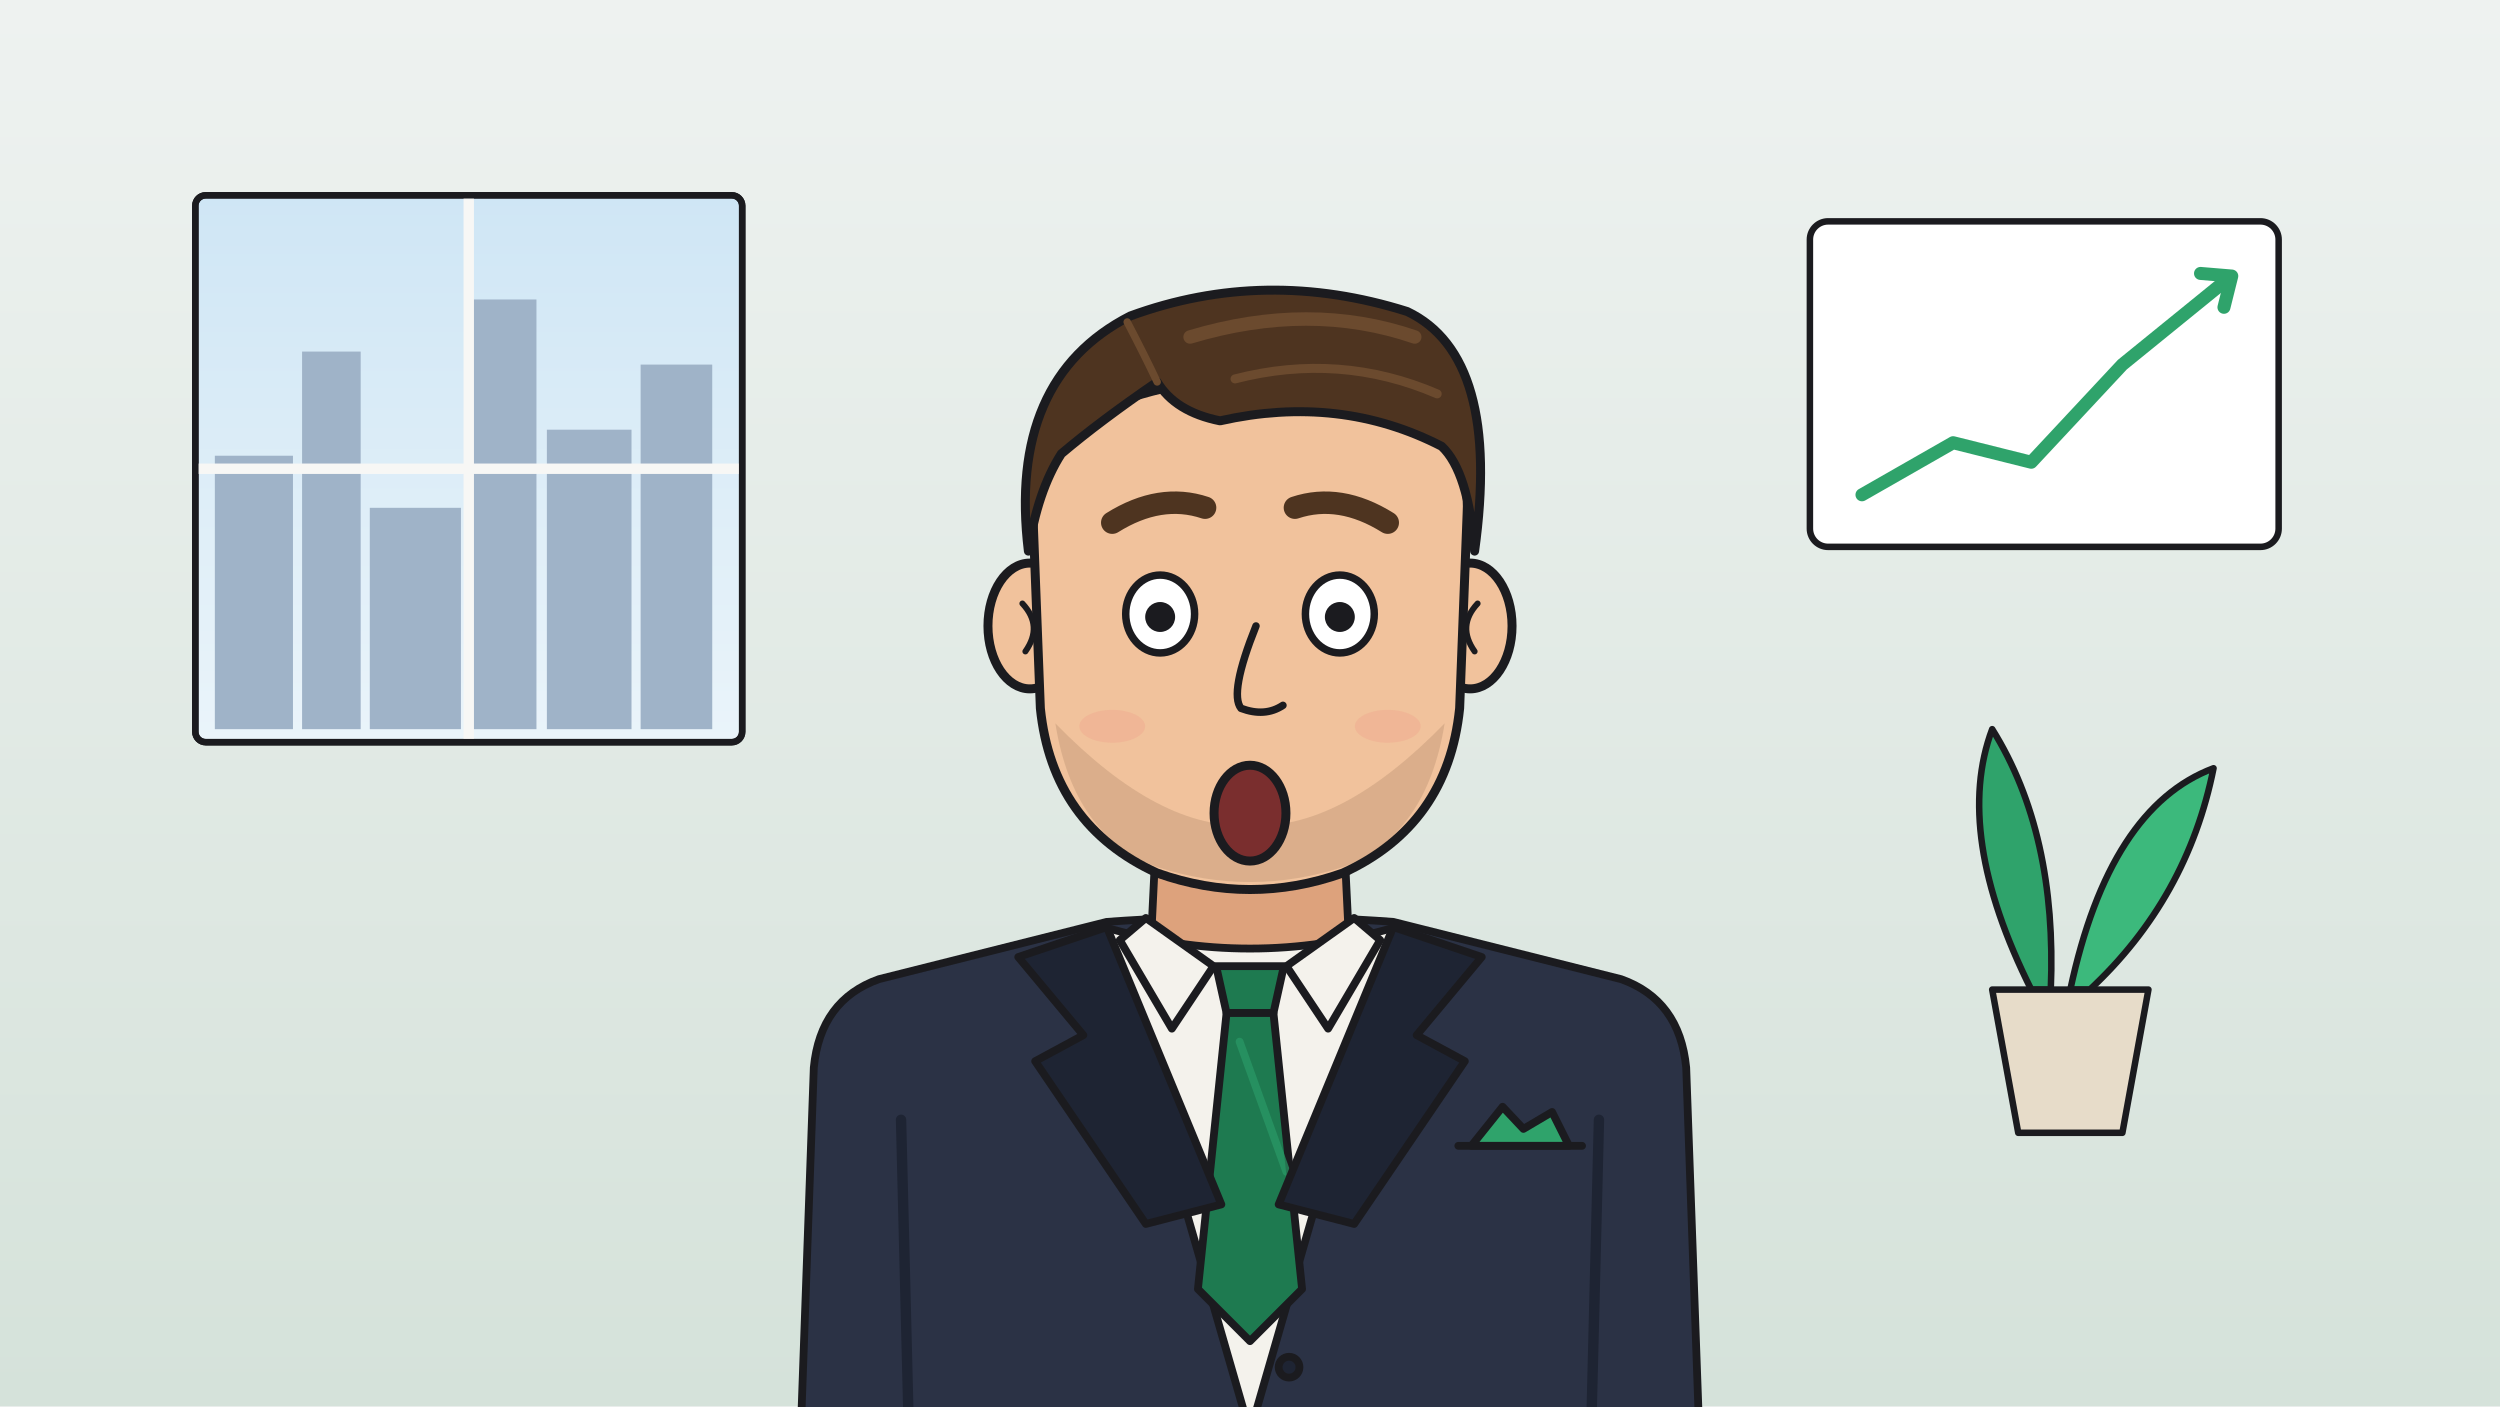
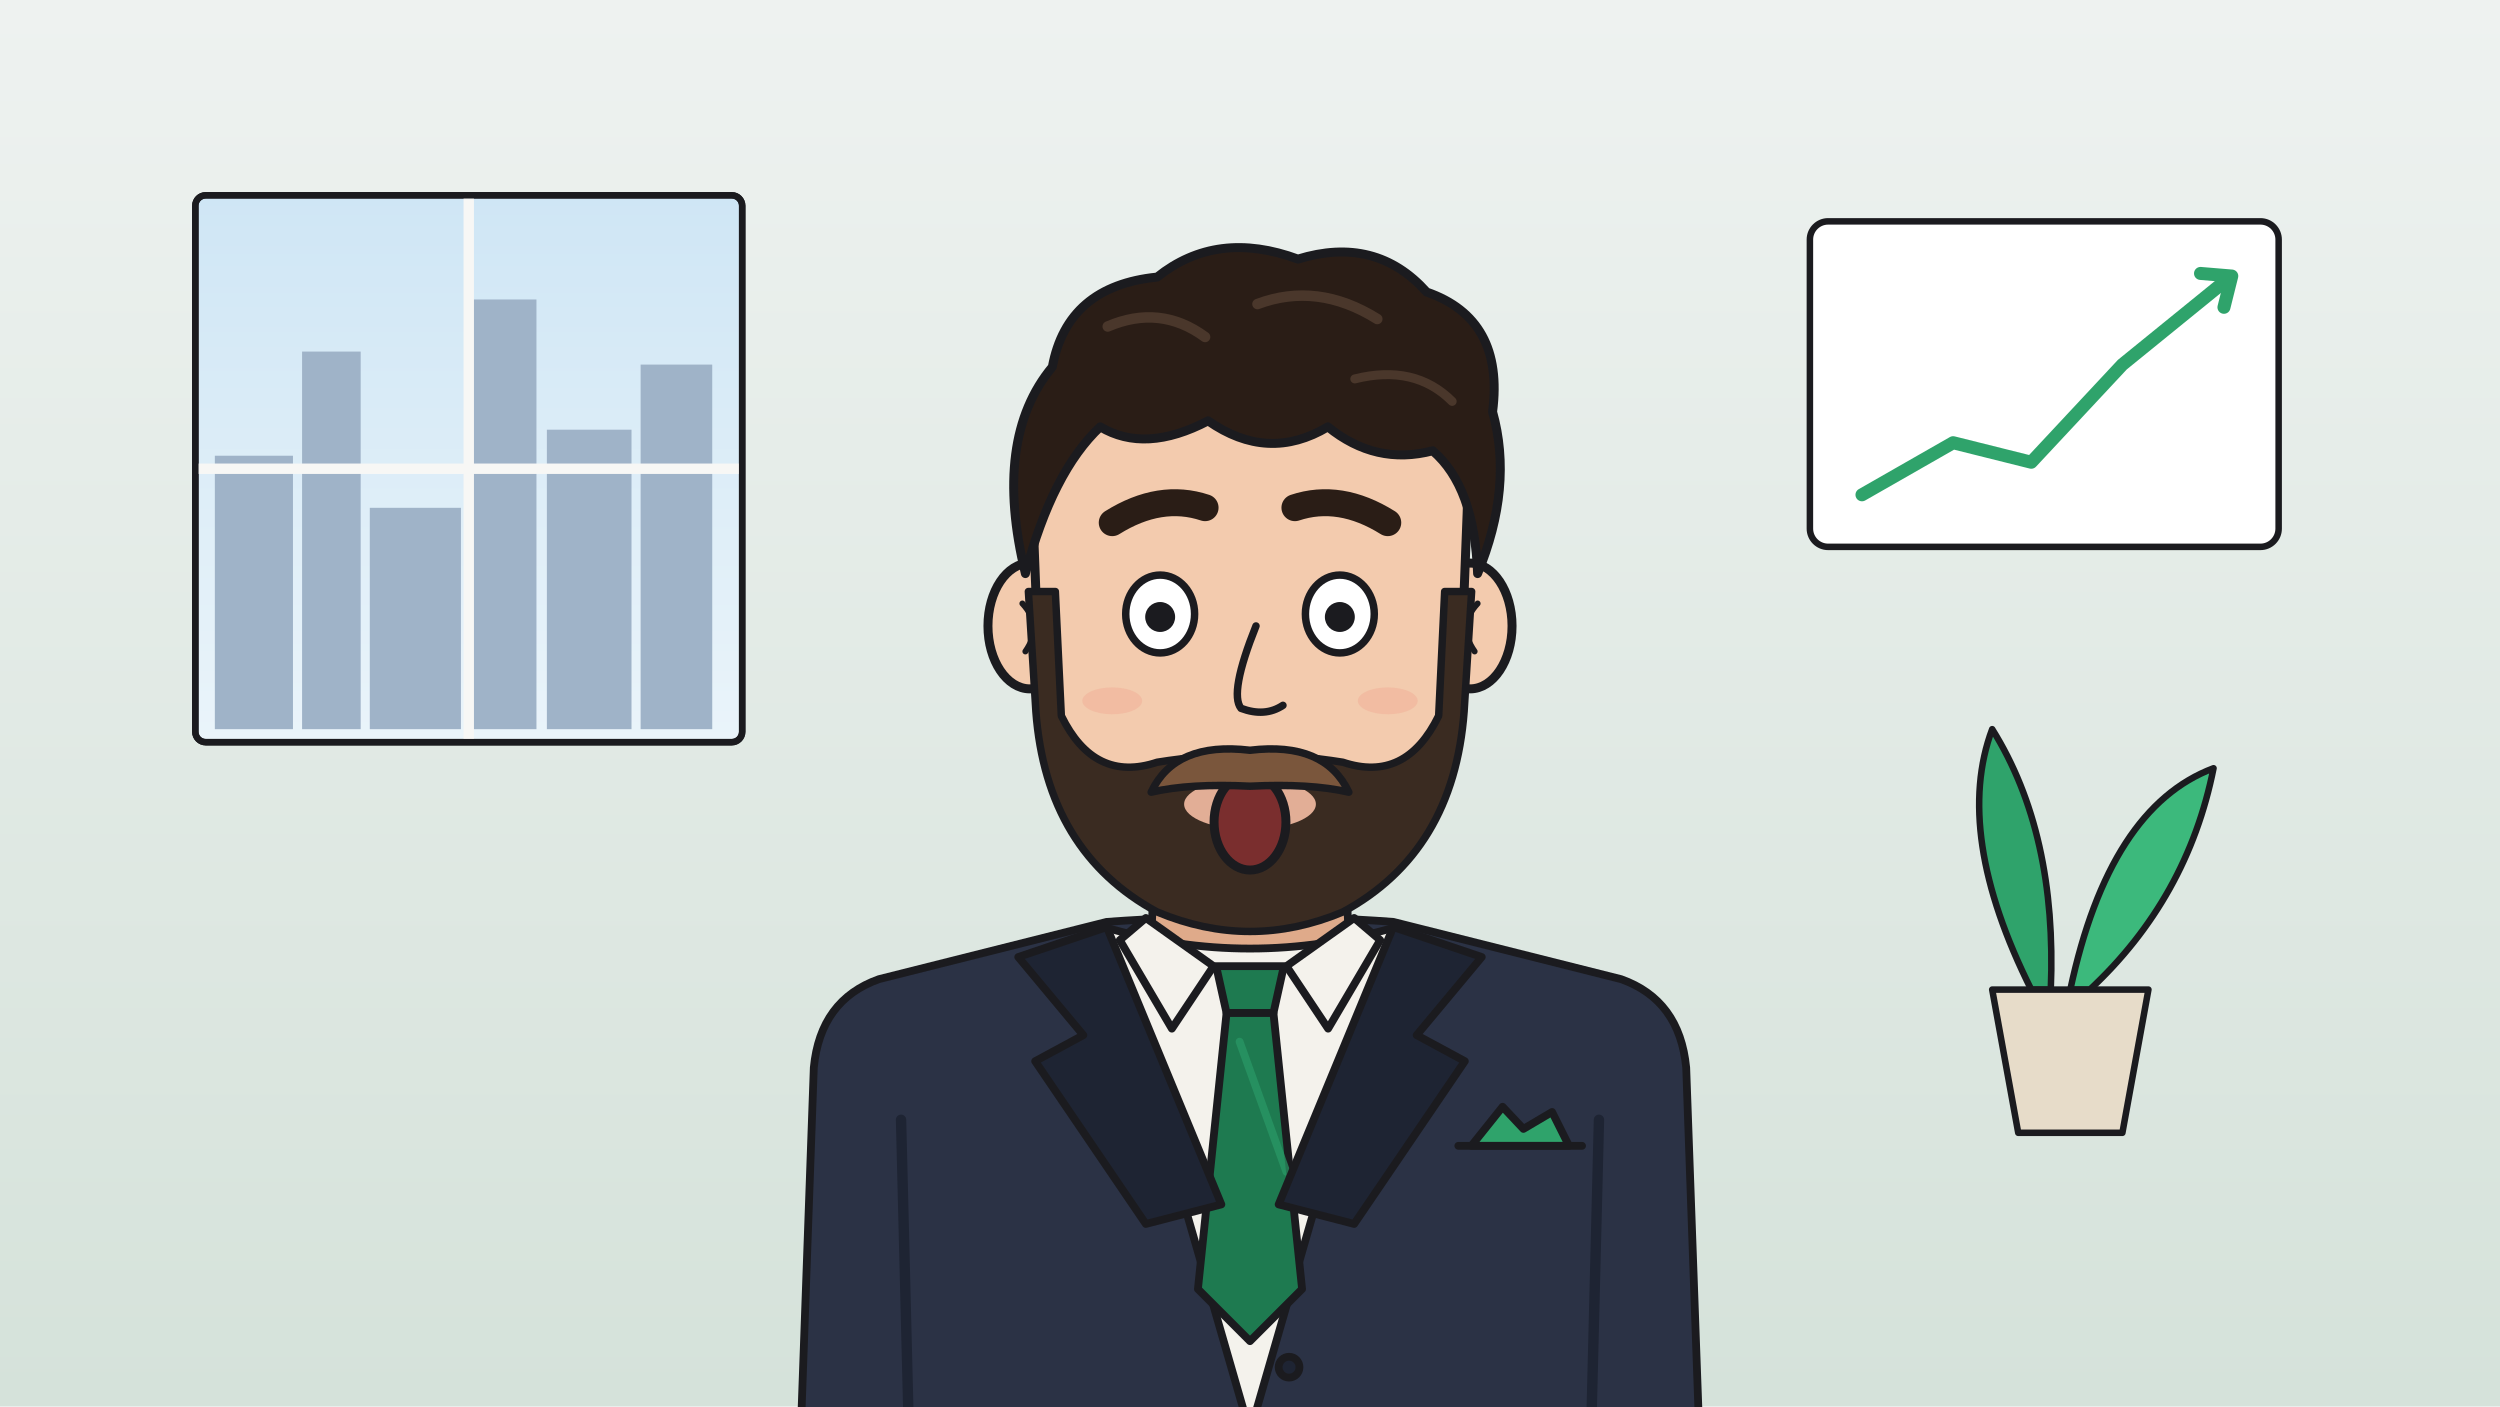
<svg xmlns="http://www.w3.org/2000/svg" width="1920" height="1080" viewBox="0 0 1920 1080">
  <defs>
    <linearGradient id="bg" x1="0" y1="0" x2="0" y2="1">
      <stop offset="0" stop-color="#EEF2F0" />
      <stop offset="1" stop-color="#D5E2DA" />
    </linearGradient>
    <linearGradient id="sky" x1="0" y1="0" x2="0" y2="1">
      <stop offset="0" stop-color="#CFE6F5" />
      <stop offset="1" stop-color="#EAF4FA" />
    </linearGradient>
  </defs>
  <rect width="1920" height="1080" fill="url(#bg)" />
  <g stroke="#1B1B1F" stroke-width="5" stroke-linejoin="round">
    <rect x="150" y="150" width="420" height="420" rx="8" fill="url(#sky)" />
    <g stroke="none">
      <rect x="165" y="350" width="60" height="210" fill="#9FB3C8" />
      <rect x="232" y="270" width="45" height="290" fill="#9FB3C8" />
      <rect x="284" y="390" width="70" height="170" fill="#9FB3C8" />
      <rect x="362" y="230" width="50" height="330" fill="#9FB3C8" />
      <rect x="420" y="330" width="65" height="230" fill="#9FB3C8" />
      <rect x="492" y="280" width="55" height="280" fill="#9FB3C8" />
    </g>
    <path d="M360 150 L360 570 M150 360 L570 360" fill="none" stroke-width="8" stroke="#F7F7F5" />
    <rect x="150" y="150" width="420" height="420" rx="8" fill="none" />
  </g>
  <g stroke="#1B1B1F" stroke-width="5" stroke-linejoin="round" fill="none">
    <rect x="1390" y="170" width="360" height="250" rx="14" fill="#FFFFFF" />
    <path d="M1430 380 L1500 340 L1560 355 L1630 280 L1710 215" stroke="#2FA36B" stroke-width="10" stroke-linecap="round" />
    <path d="M1690 210 L1714 212 L1708 236" stroke="#2FA36B" stroke-width="10" stroke-linecap="round" />
  </g>
  <g stroke="#1B1B1F" stroke-width="5" stroke-linejoin="round">
    <path d="M1560 760 Q1500 640 1530 560 Q1580 640 1575 760 Z" fill="#2FA36B" />
    <path d="M1590 760 Q1620 620 1700 590 Q1680 690 1605 760 Z" fill="#3CB97C" />
    <path d="M1530 760 L1650 760 L1630 870 L1550 870 Z" fill="#E7DCC9" />
  </g>
  <g stroke="#1B1B1F" stroke-width="6" stroke-linejoin="round" stroke-linecap="round">
    <path d="M615 1100 L625 820 Q630 768 675 752              L850 708 Q960 700 1070 708 L1245 752              Q1290 768 1295 820 L1305 1100 Z" fill="#2B3245" />
    <path d="M698 1100 L692 860" fill="none" stroke="#1E2433" stroke-width="8" />
    <path d="M1222 1100 L1228 860" fill="none" stroke="#1E2433" stroke-width="8" />
-     <path d="M888 640 L884 722 Q960 760 1036 722 L1032 640 Z" fill="#DDA27C" />
+     <path d="M888 640 L884 722 Q960 760 1036 722 L1032 640 Z" fill="#DFAA8A" />
    <path d="M848 712 L960 1100 L1072 712 Q960 745 848 712 Z" fill="#F4F2EC" />
    <path d="M934 742 L986 742 L978 778 L942 778 Z" fill="#1E7A50" />
    <path d="M942 778 L978 778 L1000 990 L960 1030 L920 990 Z" fill="#1E7A50" />
    <path d="M952 800 L988 900" fill="none" stroke="#2A9A67" stroke-width="6" opacity="0.7" />
    <path d="M880 705 L932 742 L900 790 L860 722 Z" fill="#F4F2EC" />
    <path d="M1040 705 L988 742 L1020 790 L1060 722 Z" fill="#F4F2EC" />
    <polygon points="850 712 938 925 880 940 795 815 832 795 782 735" fill="#1E2433" />
    <polygon points="1070 712 982 925 1040 940 1125 815 1088 795 1138 735" fill="#1E2433" />
    <path d="M1130 880 L1205 880 L1192 854 L1170 867 L1154 850 Z" fill="#2FA36B" />
    <path d="M1120 880 L1215 880" fill="none" />
    <circle cx="990" cy="1050" r="8" fill="#1E2433" />
  </g>
  <g transform="translate(0 25) translate(960 450) scale(1.15) translate(-960 -450)">
    <g stroke="#1B1B1F" stroke-width="6" stroke-linejoin="round" stroke-linecap="round">
-       <ellipse cx="813" cy="455" rx="28" ry="42" fill="#F1C29C" />
-       <ellipse cx="1107" cy="455" rx="28" ry="42" fill="#F1C29C" />
+       <ellipse cx="813" cy="455" rx="28" ry="42" fill="#F3CBAE" />
+       <ellipse cx="1107" cy="455" rx="28" ry="42" fill="#F3CBAE" />
      <path d="M808 440 Q822 455 810 472" fill="none" stroke-width="4" />
      <path d="M1112 440 Q1098 455 1110 472" fill="none" stroke-width="4" />
-       <path d="M815 380 Q810 300 960 288 Q1110 300 1105 380              L1100 510 Q1092 588 1022 620 Q960 642 898 620              Q828 588 820 510 Z" fill="#F1C29C" />
-       <path d="M830 520 Q842 595 898 616 Q960 636 1022 616 Q1078 595 1090 520              Q1020 592 960 588 Q900 592 830 520 Z" fill="#4E3420" opacity="0.14" stroke="none" />
-       <path d="M812 405 Q798 290 880 248 Q970 215 1065 245              Q1128 275 1110 405 Q1106 352 1088 335              Q1020 300 940 318 Q910 312 898 292              Q860 318 834 340 Q818 365 812 405 Z" fill="#4E3420" />
-       <path d="M878 252 Q890 275 898 292" fill="none" stroke="#6B4A2E" stroke-width="5" />
-       <path d="M920 262 Q1000 238 1070 262" fill="none" stroke="#6B4A2E" stroke-width="9" />
-       <path d="M950 290 Q1020 272 1085 300" fill="none" stroke="#6B4A2E" stroke-width="6" />
+       <path d="M815 380 Q810 300 960 288 Q1110 300 1105 380              L1100 510 Q1092 588 1022 620 Q960 642 898 620              Q828 588 820 510 Z" fill="#F3CBAE" />
+       <path d="M812 432 L817 512 Q824 606 898 646 Q960 672 1022 646              Q1096 606 1103 512 L1108 432 L1090 432 L1086 515 Q1064 560 1022 546              Q960 536 898 546 Q856 560 834 515 L830 432 Z" fill="#3A2B21" stroke-width="5" />
+       <ellipse cx="960" cy="574" rx="44" ry="17" fill="#E2AE96" stroke="none" />
+       <path d="M810 420 Q788 330 828 282 Q838 228 898 222              Q938 190 992 210 Q1044 194 1078 232 Q1130 250 1122 312              Q1136 362 1112 420 Q1110 362 1082 338 Q1044 348 1012 322              Q972 346 932 318 Q890 340 860 322 Q828 352 810 420 Z" fill="#2A1D16" />
+       <path d="M865 255 Q900 240 930 262" fill="none" stroke="#4A372B" stroke-width="7" />
+       <path d="M965 240 Q1005 225 1045 250" fill="none" stroke="#4A372B" stroke-width="7" />
+       <path d="M1030 290 Q1070 280 1095 305" fill="none" stroke="#4A372B" stroke-width="6" />
      <path d="M964 455 Q946 500 954 510 Q970 516 982 508" fill="none" stroke-width="5" />
-       <ellipse cx="868" cy="522" rx="22" ry="11" fill="#EE9C86" opacity="0.30" stroke="none" />
-       <ellipse cx="1052" cy="522" rx="22" ry="11" fill="#EE9C86" opacity="0.30" stroke="none" />
+       <ellipse cx="868" cy="505" rx="20" ry="9" fill="#EE9C86" opacity="0.30" stroke="none" />
+       <ellipse cx="1052" cy="505" rx="20" ry="9" fill="#EE9C86" opacity="0.30" stroke="none" />
    </g>
    <ellipse cx="900" cy="447" rx="23" ry="26" fill="#FFFFFF" stroke="#1B1B1F" stroke-width="5" />
    <circle cx="900" cy="449" r="10" fill="#1B1B1F" />
    <ellipse cx="1020" cy="447" rx="23" ry="26" fill="#FFFFFF" stroke="#1B1B1F" stroke-width="5" />
    <circle cx="1020" cy="449" r="10" fill="#1B1B1F" />
-     <path d="M868 386 Q900 366 930 376" fill="none" stroke="#4E3420" stroke-width="15" stroke-linecap="round" />
-     <path d="M1052 386 Q1020 366 990 376" fill="none" stroke="#4E3420" stroke-width="15" stroke-linecap="round" />
-     <ellipse cx="960" cy="580" rx="24" ry="32" fill="#7A2E2E" stroke="#1B1B1F" stroke-width="6" />
+     <path d="M868 386 Q900 366 930 376" fill="none" stroke="#2A1D16" stroke-width="18" stroke-linecap="round" />
+     <path d="M1052 386 Q1020 366 990 376" fill="none" stroke="#2A1D16" stroke-width="18" stroke-linecap="round" />
+     <ellipse cx="960" cy="586" rx="24" ry="32" fill="#7A2E2E" stroke="#1B1B1F" stroke-width="6" />
+     <path d="M894 566 Q910 532 960 538 Q1010 532 1026 566 Q1000 560 960 562 Q920 560 894 566 Z" fill="#7A563C" stroke="#1B1B1F" stroke-width="5" stroke-linejoin="round" />
  </g>
</svg>
